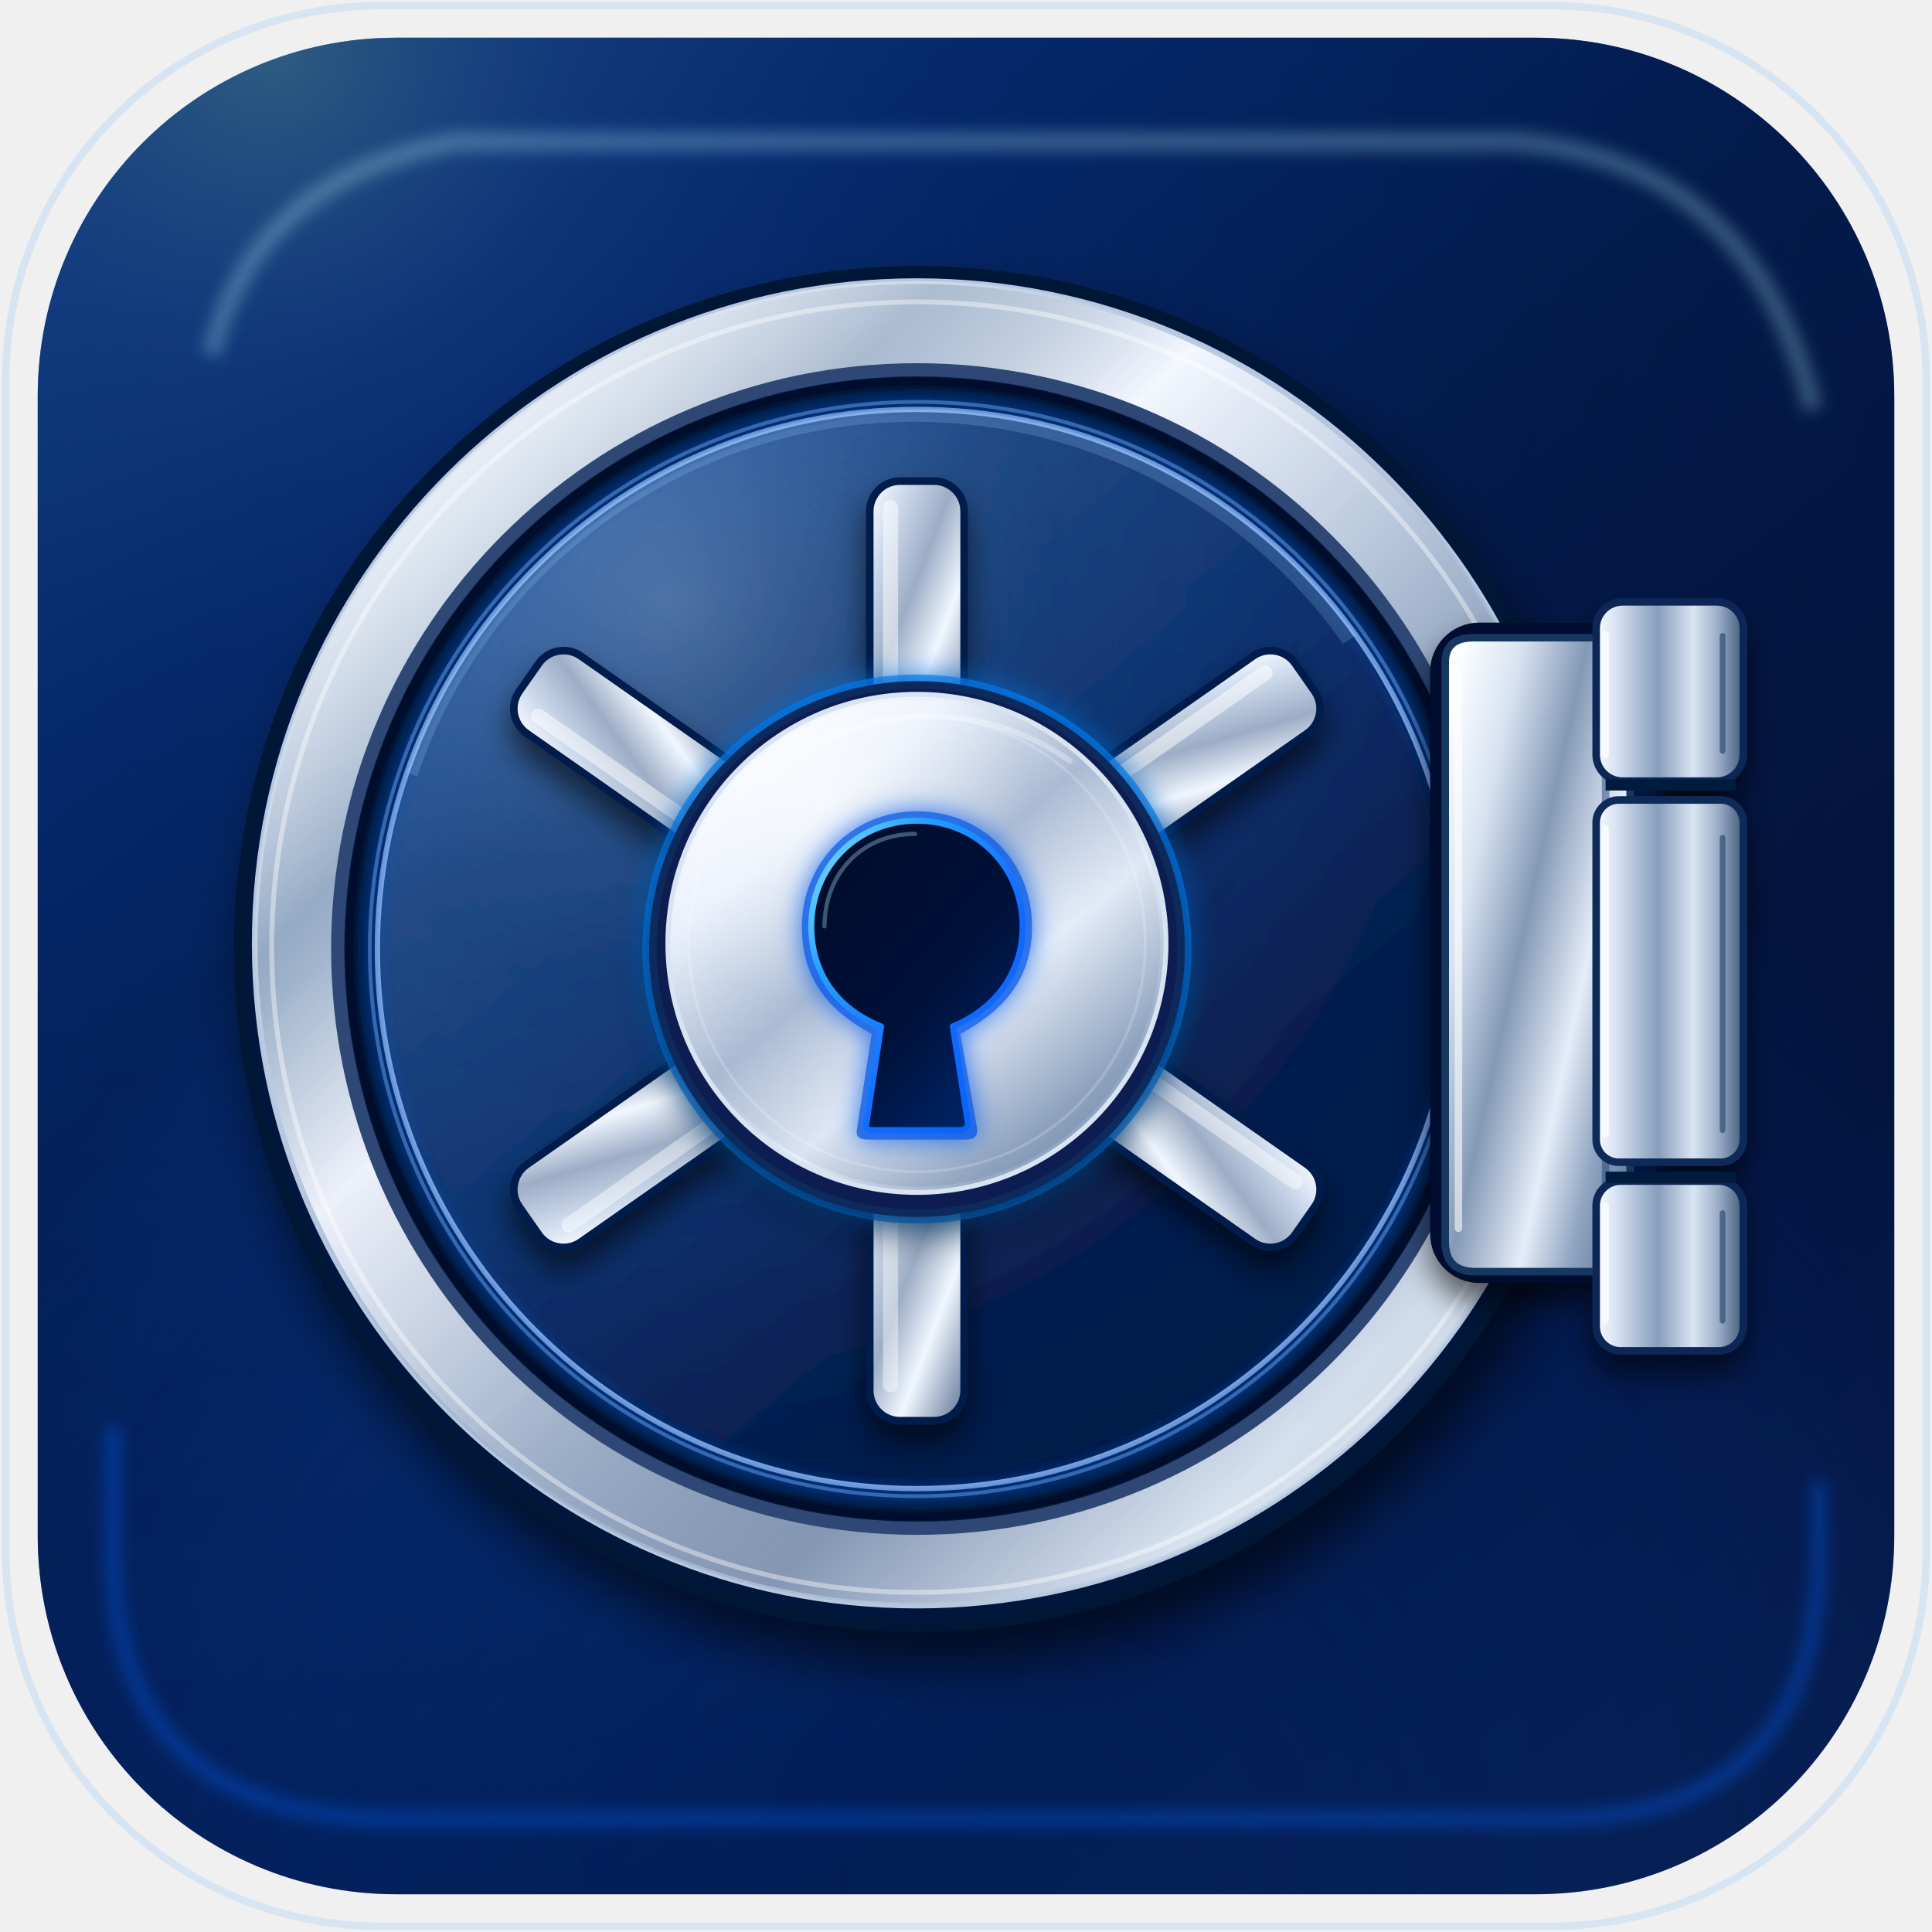
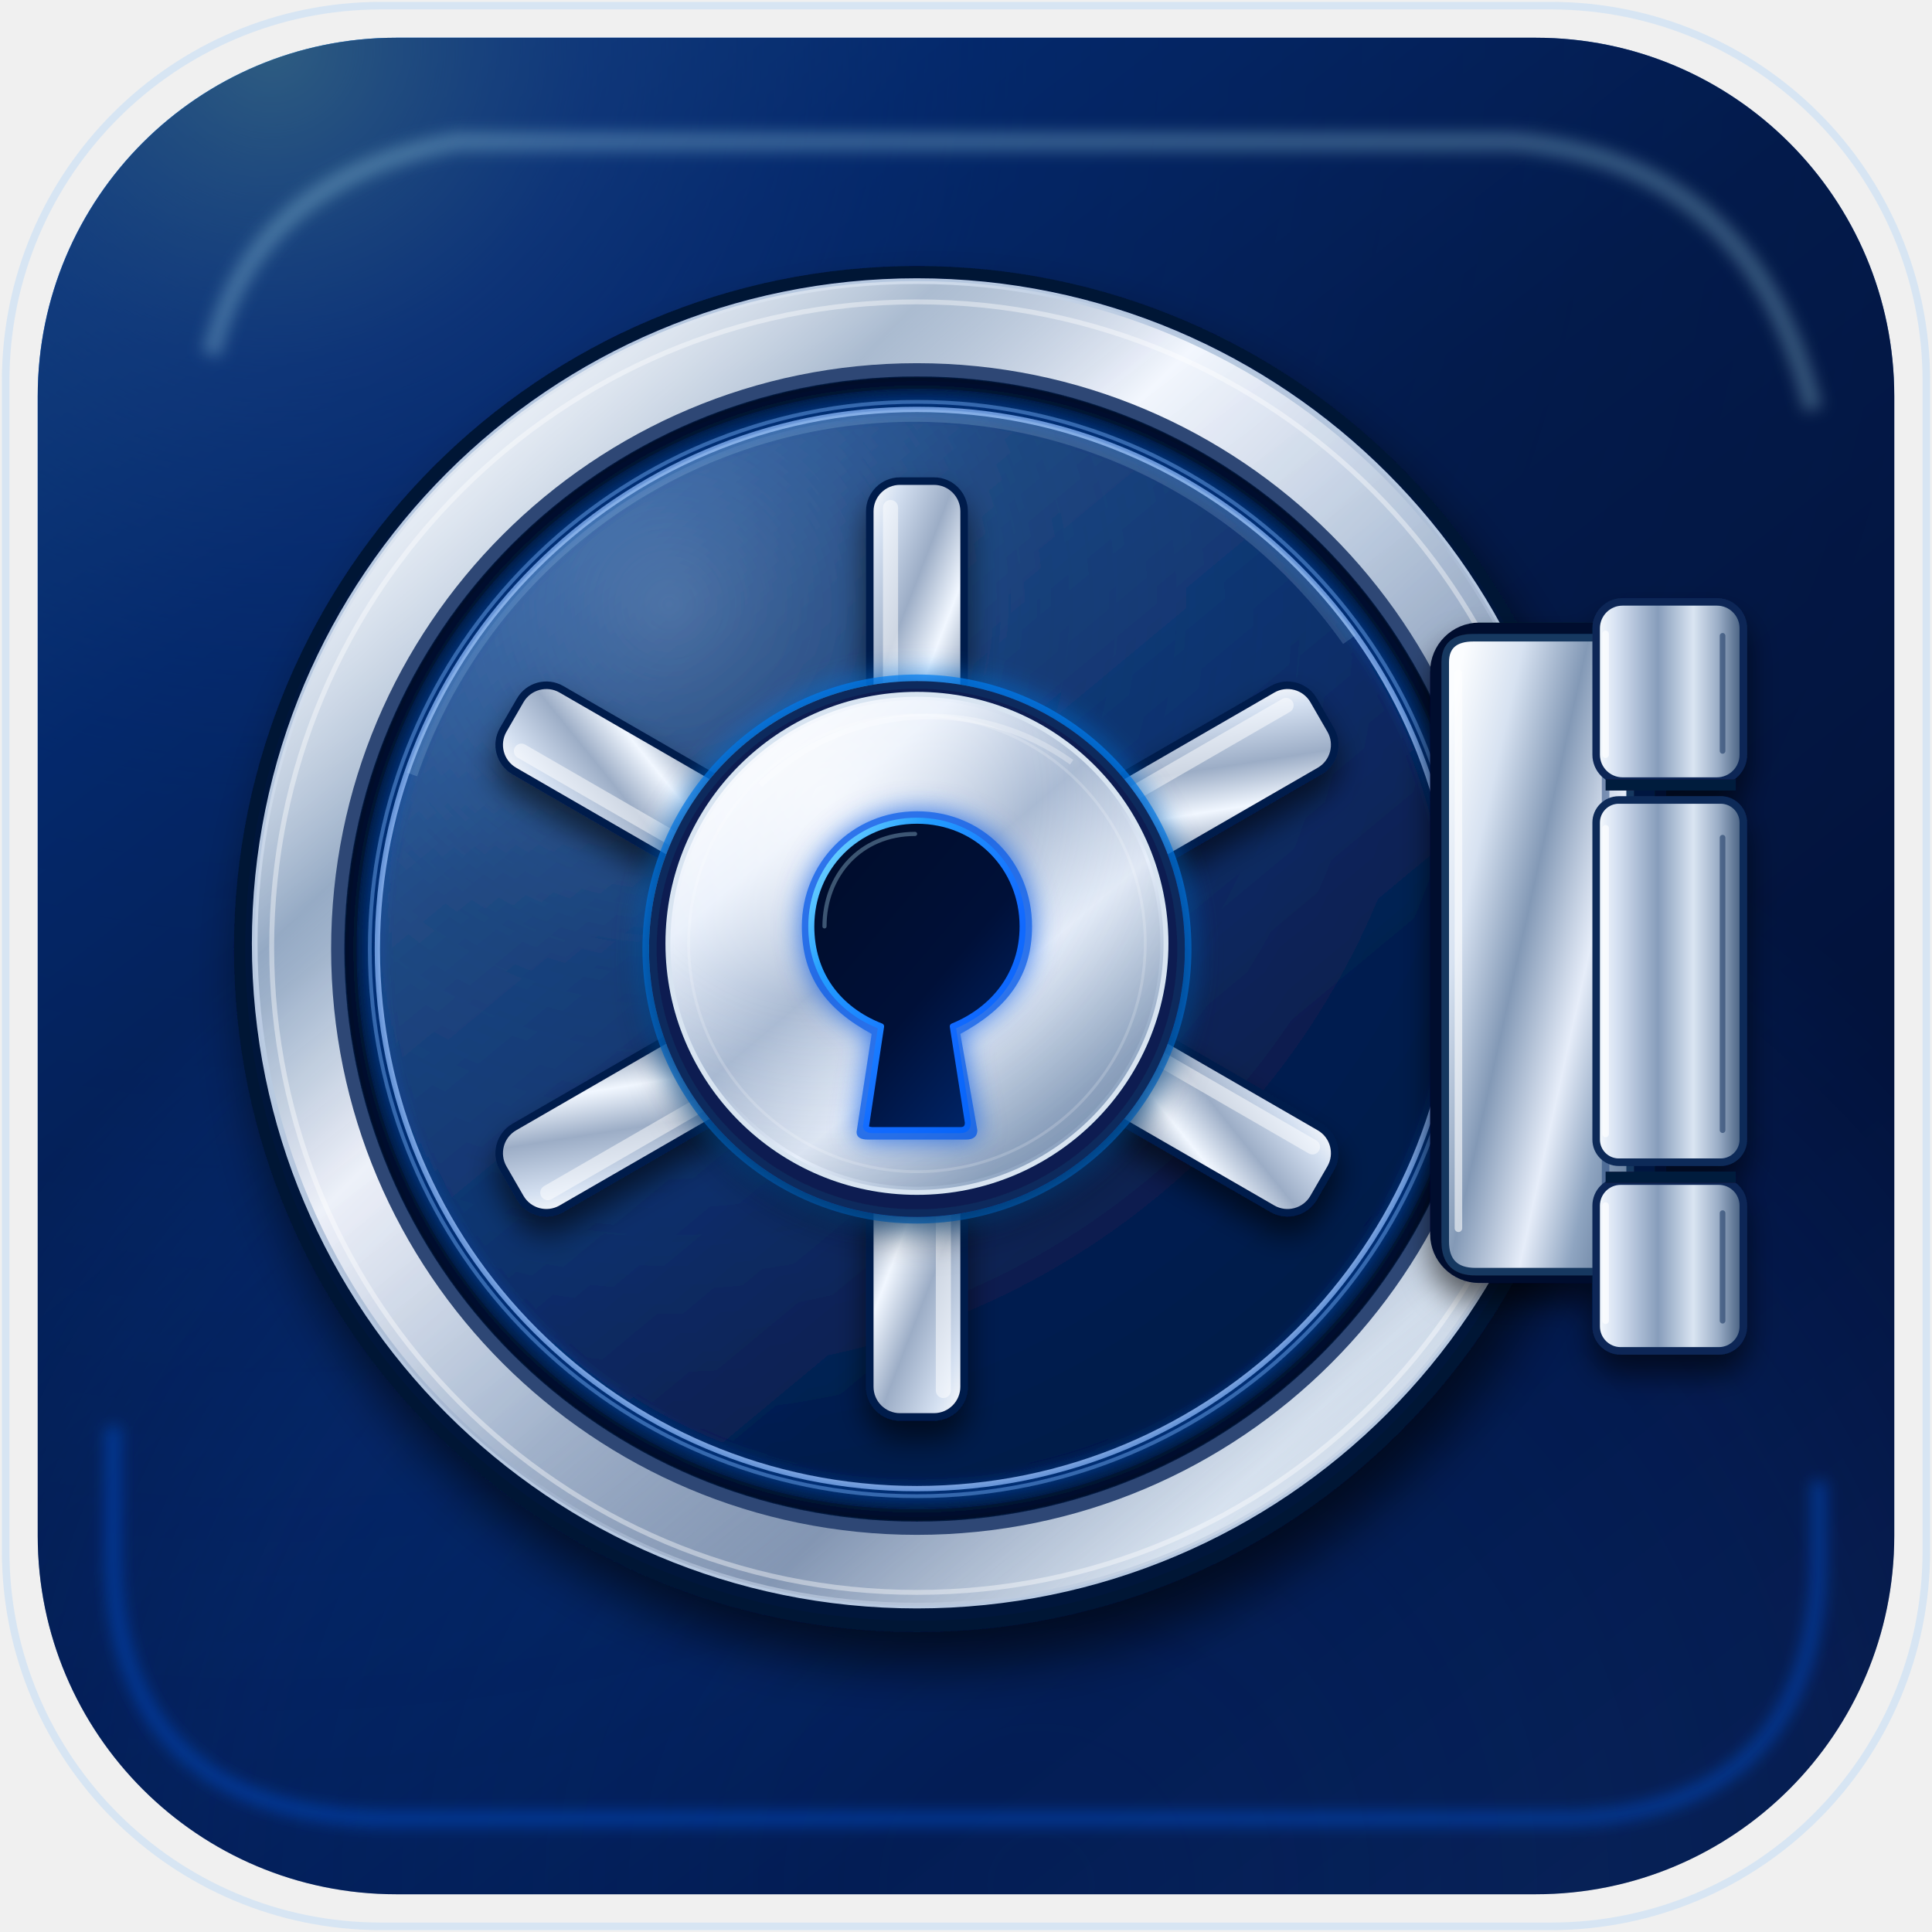
- <svg xmlns="http://www.w3.org/2000/svg" width="1024" height="1024" viewBox="0 0 1024 1024" role="img" aria-labelledby="title desc">
+ <svg xmlns="http://www.w3.org/2000/svg" xmlns:xlink="http://www.w3.org/1999/xlink" width="1024" height="1024" viewBox="0 0 1024 1024" role="img" aria-labelledby="title desc">
  <defs>
    <linearGradient id="tile" x1=".13" y1="0" x2=".91" y2="1">
      <stop offset="0" stop-color="#238cf5" />
      <stop offset=".18" stop-color="#0753ca" />
      <stop offset=".43" stop-color="#05317d" />
      <stop offset=".76" stop-color="#031d55" />
      <stop offset="1" stop-color="#09245b" />
    </linearGradient>
    <radialGradient id="tileLight" cx=".13" cy=".01" r=".95">
      <stop offset="0" stop-color="#75d7ff" stop-opacity=".9" />
      <stop offset=".18" stop-color="#317cf8" stop-opacity=".47" />
      <stop offset=".42" stop-color="#0950c7" stop-opacity=".12" />
      <stop offset="1" stop-color="#011434" stop-opacity="0" />
    </radialGradient>
    <radialGradient id="tileBottom" cx=".54" cy=".99" r=".65">
      <stop offset="0" stop-color="#00215b" stop-opacity="0" />
      <stop offset=".65" stop-color="#02103b" stop-opacity=".26" />
      <stop offset="1" stop-color="#010a28" stop-opacity=".58" />
    </radialGradient>
    <linearGradient id="rimMetal" x1="0" y1="0" x2=".99" y2="1">
      <stop offset="0" stop-color="#f8fcff" />
      <stop offset=".12" stop-color="#dbe6f5" />
      <stop offset=".26" stop-color="#869ebc" />
      <stop offset=".38" stop-color="#f4f7ff" />
      <stop offset=".52" stop-color="#c1d1e5" />
      <stop offset=".69" stop-color="#849ab9" />
      <stop offset=".83" stop-color="#cfdeef" />
      <stop offset="1" stop-color="#7289a8" />
    </linearGradient>
    <linearGradient id="rimGloss" x1=".16" y1=".03" x2=".89" y2=".98">
      <stop offset="0" stop-color="#fff" stop-opacity=".75" />
      <stop offset=".26" stop-color="#fff" stop-opacity=".06" />
      <stop offset=".59" stop-color="#111f48" stop-opacity=".13" />
      <stop offset=".91" stop-color="#fff" stop-opacity=".32" />
      <stop offset="1" stop-color="#fff" stop-opacity=".03" />
    </linearGradient>
    <linearGradient id="innerDoor" x1=".13" y1=".06" x2=".91" y2="1">
      <stop offset="0" stop-color="#3768a8" />
      <stop offset=".22" stop-color="#20477d" />
      <stop offset=".49" stop-color="#092c65" />
      <stop offset=".7" stop-color="#061b48" />
      <stop offset="1" stop-color="#071c48" />
    </linearGradient>
    <radialGradient id="innerSheen" cx=".27" cy=".18" r=".92">
      <stop offset="0" stop-color="#c4dafa" stop-opacity=".24" />
      <stop offset=".38" stop-color="#1a58b2" stop-opacity=".09" />
      <stop offset="1" stop-color="#001341" stop-opacity=".34" />
    </radialGradient>
    <linearGradient id="steelBar" x1="0" y1="0" x2=".93" y2="1">
      <stop offset="0" stop-color="#fff" />
      <stop offset=".17" stop-color="#d4e0f1" />
      <stop offset=".45" stop-color="#9cadc6" />
      <stop offset=".69" stop-color="#f1f7ff" />
      <stop offset="1" stop-color="#697e9d" />
    </linearGradient>
    <linearGradient id="hub" x1=".1" y1=".02" x2=".93" y2="1">
      <stop offset="0" stop-color="#ffffff" />
      <stop offset=".23" stop-color="#e9f0fb" />
      <stop offset=".44" stop-color="#a8b9d2" />
      <stop offset=".62" stop-color="#e7effb" />
      <stop offset=".83" stop-color="#97acc7" />
      <stop offset="1" stop-color="#748cae" />
    </linearGradient>
    <radialGradient id="hubShine" cx=".31" cy=".2" r=".95">
      <stop offset="0" stop-color="#fff" stop-opacity=".53" />
      <stop offset=".44" stop-color="#fff" stop-opacity=".02" />
      <stop offset="1" stop-color="#263f69" stop-opacity=".2" />
    </radialGradient>
    <linearGradient id="hingeMetal" x1="0" y1=".15" x2="1" y2=".91">
      <stop offset="0" stop-color="#fbfdff" />
      <stop offset=".2" stop-color="#d7e2f1" />
      <stop offset=".42" stop-color="#8399b6" />
      <stop offset=".66" stop-color="#e6edf9" />
      <stop offset=".83" stop-color="#8fa5c1" />
      <stop offset="1" stop-color="#617999" />
    </linearGradient>
    <linearGradient id="hingeCylinder" x1="0" y1="0" x2="1" y2="0">
      <stop offset="0" stop-color="#f9fdff" />
      <stop offset=".14" stop-color="#d6e1f2" />
      <stop offset=".42" stop-color="#879dbb" />
      <stop offset=".66" stop-color="#dae5f2" />
      <stop offset=".83" stop-color="#9aadc6" />
      <stop offset="1" stop-color="#425b7c" />
    </linearGradient>
    <linearGradient id="keyhole" x1="0" y1="0" x2=".8" y2="1">
      <stop offset="0" stop-color="#000c29" />
      <stop offset=".6" stop-color="#001038" />
      <stop offset="1" stop-color="#00266b" />
    </linearGradient>
    <linearGradient id="blueLight" x1="0" y1="0" x2="1" y2="1">
      <stop offset="0" stop-color="#8be7ff" />
      <stop offset=".27" stop-color="#239eff" />
      <stop offset=".64" stop-color="#126aff" />
      <stop offset="1" stop-color="#0062f6" />
    </linearGradient>
    <filter id="doorShadow" x="-25%" y="-25%" width="150%" height="150%">
      <feGaussianBlur in="SourceAlpha" stdDeviation="14" result="blur" />
      <feOffset in="blur" dx="7" dy="18" result="shadow" />
      <feComponentTransfer in="shadow" result="dark">
        <feFuncA type="linear" slope=".62" />
      </feComponentTransfer>
      <feMerge>
        <feMergeNode in="dark" />
        <feMergeNode in="SourceGraphic" />
      </feMerge>
    </filter>
    <filter id="hubShadow" x="-35%" y="-35%" width="170%" height="170%">
      <feGaussianBlur in="SourceAlpha" stdDeviation="10" result="blur" />
      <feOffset in="blur" dx="0" dy="8" result="offset" />
      <feComponentTransfer in="offset">
        <feFuncA type="linear" slope=".55" />
      </feComponentTransfer>
      <feMerge>
        <feMergeNode />
        <feMergeNode in="SourceGraphic" />
      </feMerge>
    </filter>
    <filter id="barShadow" x="-35%" y="-35%" width="170%" height="170%">
      <feGaussianBlur in="SourceAlpha" stdDeviation="8" result="blur" />
      <feOffset in="blur" dx="0" dy="10" result="offset" />
      <feComponentTransfer in="offset">
        <feFuncA type="linear" slope=".6" />
      </feComponentTransfer>
      <feMerge>
        <feMergeNode />
        <feMergeNode in="SourceGraphic" />
      </feMerge>
    </filter>
    <filter id="glow" x="-40%" y="-40%" width="180%" height="180%">
      <feGaussianBlur stdDeviation="7" result="blur" />
      <feComponentTransfer>
        <feFuncA type="linear" slope=".8" />
      </feComponentTransfer>
      <feMerge>
        <feMergeNode in="blur" />
        <feMergeNode in="SourceGraphic" />
      </feMerge>
    </filter>
    <filter id="softGlow" x="-40%" y="-40%" width="180%" height="180%">
      <feGaussianBlur stdDeviation="4" />
    </filter>
    <clipPath id="doorClip">
      <circle cx="486" cy="503" r="286" />
    </clipPath>
  </defs>
  <g>
    <rect x="20" y="20" width="984" height="984" rx="190" fill="url(#tile)" />
    <rect x="20" y="20" width="984" height="984" rx="190" fill="url(#tileLight)" />
    <rect x="20" y="20" width="984" height="984" rx="190" fill="url(#tileBottom)" />
    <path d="M112 188 Q134 95 242 75 H802 Q929 85 961 217" fill="none" stroke="#b8f2ff" stroke-opacity=".28" stroke-width="10" filter="url(#softGlow)" />
    <path d="M60 756 V824 Q60 960 202 964 H823 Q964 964 964 823 V785" fill="none" stroke="#075ff7" stroke-opacity=".38" stroke-width="8" filter="url(#softGlow)" />
    <g filter="url(#doorShadow)">
      <circle cx="486" cy="503" r="359" fill="#00143b" stroke="#021334" stroke-width="6" />
      <circle cx="486" cy="500" r="351" fill="url(#rimMetal)" stroke="#b6c8e0" stroke-width="3" />
      <circle cx="486" cy="500" r="351" fill="url(#rimGloss)" />
      <circle cx="486" cy="502" r="342" fill="none" stroke="#ffffff" stroke-opacity=".41" stroke-width="2.6" />
      <circle cx="486" cy="503" r="307" fill="#061a40" stroke="#2e4774" stroke-width="7" />
      <circle cx="486" cy="503" r="300" fill="none" stroke="#00102c" stroke-width="6" />
      <circle cx="486" cy="503" r="286" fill="url(#innerDoor)" stroke="#b6d2fb" stroke-opacity=".9" stroke-width="2.8" />
      <circle cx="486" cy="503" r="283" fill="url(#innerSheen)" />
      <circle cx="486" cy="503" r="289" fill="none" stroke="#034dbf" stroke-opacity=".74" stroke-width="6" filter="url(#softGlow)" />
      <circle cx="486" cy="503" r="290" fill="none" stroke="#7bb8ff" stroke-opacity=".42" stroke-width="2" />
      <path d="M214 409 A286 286 0 0 1 718 337" fill="none" stroke="#c5e5ff" stroke-opacity=".17" stroke-width="15" clip-path="url(#doorClip)" />
    </g>
    <g filter="url(#barShadow)">
-       <g>
+       <g id="spoke">
        <rect x="461" y="255" width="50" height="140" rx="16" fill="url(#steelBar)" stroke="#051c4b" stroke-width="4" />
        <rect x="468" y="265" width="8" height="116" rx="4" fill="#fff" opacity=".50" />
      </g>
-       <g>
-         <rect x="461" y="612" width="50" height="141" rx="16" fill="url(#steelBar)" stroke="#051c4b" stroke-width="4" />
-         <rect x="468" y="623" width="8" height="115" rx="4" fill="#fff" opacity=".42" />
-       </g>
-       <g transform="rotate(-55 486 503)">
-         <rect x="461" y="252" width="50" height="158" rx="16" fill="url(#steelBar)" stroke="#051c4b" stroke-width="4" />
-         <rect x="468" y="264" width="8" height="128" rx="4" fill="#fff" opacity=".50" />
-       </g>
-       <g transform="rotate(55 486 503)">
-         <rect x="461" y="252" width="50" height="158" rx="16" fill="url(#steelBar)" stroke="#051c4b" stroke-width="4" />
-         <rect x="468" y="264" width="8" height="128" rx="4" fill="#fff" opacity=".50" />
-       </g>
-       <g transform="rotate(-125 486 503)">
-         <rect x="461" y="252" width="50" height="158" rx="16" fill="url(#steelBar)" stroke="#051c4b" stroke-width="4" />
-         <rect x="468" y="264" width="8" height="128" rx="4" fill="#fff" opacity=".44" />
-       </g>
-       <g transform="rotate(125 486 503)">
-         <rect x="461" y="252" width="50" height="158" rx="16" fill="url(#steelBar)" stroke="#051c4b" stroke-width="4" />
-         <rect x="468" y="264" width="8" height="128" rx="4" fill="#fff" opacity=".44" />
-       </g>
+       <use xlink:href="#spoke" transform="rotate(60 486 503)" />
+       <use xlink:href="#spoke" transform="rotate(120 486 503)" />
+       <use xlink:href="#spoke" transform="rotate(180 486 503)" />
+       <use xlink:href="#spoke" transform="rotate(240 486 503)" />
+       <use xlink:href="#spoke" transform="rotate(300 486 503)" />
    </g>
    <circle cx="486" cy="503" r="140" fill="none" stroke="#0084ff" stroke-opacity=".7" stroke-width="11" filter="url(#glow)" />
    <circle cx="486" cy="503" r="140" fill="none" stroke="url(#blueLight)" stroke-width="4" />
    <g filter="url(#hubShadow)">
      <circle cx="486" cy="503" r="140" fill="#081f51" stroke="#102b5d" stroke-width="4" />
      <circle cx="486" cy="500" r="132" fill="url(#hub)" stroke="#d8e4f1" stroke-width="2.6" />
      <circle cx="486" cy="500" r="129" fill="url(#hubShine)" />
      <circle cx="486" cy="500" r="121" fill="none" stroke="#ffffff" stroke-opacity=".18" stroke-width="1.5" />
      <path d="M403 416 A129 129 0 0 1 568 404" stroke="#fff" stroke-opacity=".3" stroke-width="3" fill="none" />
    </g>
    <path d="M486 430 C451 430 425 458 425 491 C425 518 438 535 462 548 L454 600 Q454 604 460 604 H512 Q518 604 518 599 L509 548 C533 535 547 518 547 491 C547 457 521 430 486 430 Z" fill="#0056e8" opacity=".8" filter="url(#glow)" />
    <path d="M486 435 C454 435 430 460 430 491 C430 516 444 535 467 544 L459 597 Q459 599 463 599 H509 Q513 599 513 595 L505 544 C527 535 542 516 542 491 C542 460 518 435 486 435 Z" fill="url(#keyhole)" stroke="url(#blueLight)" stroke-width="3.2" stroke-linejoin="round" />
    <path d="M485 442 C456 442 437 464 437 491" stroke="#b9ebff" stroke-opacity=".33" fill="none" stroke-width="2.2" stroke-linecap="round" />
    <g filter="url(#barShadow)">
      <rect x="761" y="333" width="119" height="344" rx="23" fill="#03193f" stroke="#02112d" stroke-width="6" />
      <path d="M766 351 Q766 338 781 338 H848 Q864 338 864 356 V654 Q864 674 844 674 H782 Q766 674 766 658 Z" fill="url(#hingeMetal)" stroke="#183761" stroke-width="4" />
      <path d="M773 357 V651" stroke="#fff" stroke-opacity=".58" stroke-width="4" stroke-linecap="round" />
      <path d="M851 355 V653" stroke="#183c76" stroke-opacity=".47" stroke-width="4" />
      <rect x="846" y="319" width="78" height="95" rx="14" fill="url(#hingeCylinder)" stroke="#0c2857" stroke-width="4" />
      <rect x="846" y="424" width="78" height="192" rx="12" fill="url(#hingeCylinder)" stroke="#0b2958" stroke-width="4" />
      <rect x="846" y="626" width="78" height="90" rx="13" fill="url(#hingeCylinder)" stroke="#0a2756" stroke-width="4" />
      <path d="M851 336 V400 M851 439 V601 M851 639 V700" stroke="#fff" stroke-opacity=".66" stroke-width="3.5" stroke-linecap="round" />
      <path d="M913 337 V398 M913 444 V599 M913 643 V700" stroke="#26436c" stroke-opacity=".63" stroke-width="3" stroke-linecap="round" />
      <path d="M851 416 H920 M851 624 H920" stroke="#061b3e" stroke-width="6" />
    </g>
    <rect x="3" y="3" width="1018" height="1018" rx="199" fill="none" stroke="#76bdff" stroke-opacity=".2" stroke-width="4" />
  </g>
</svg>
